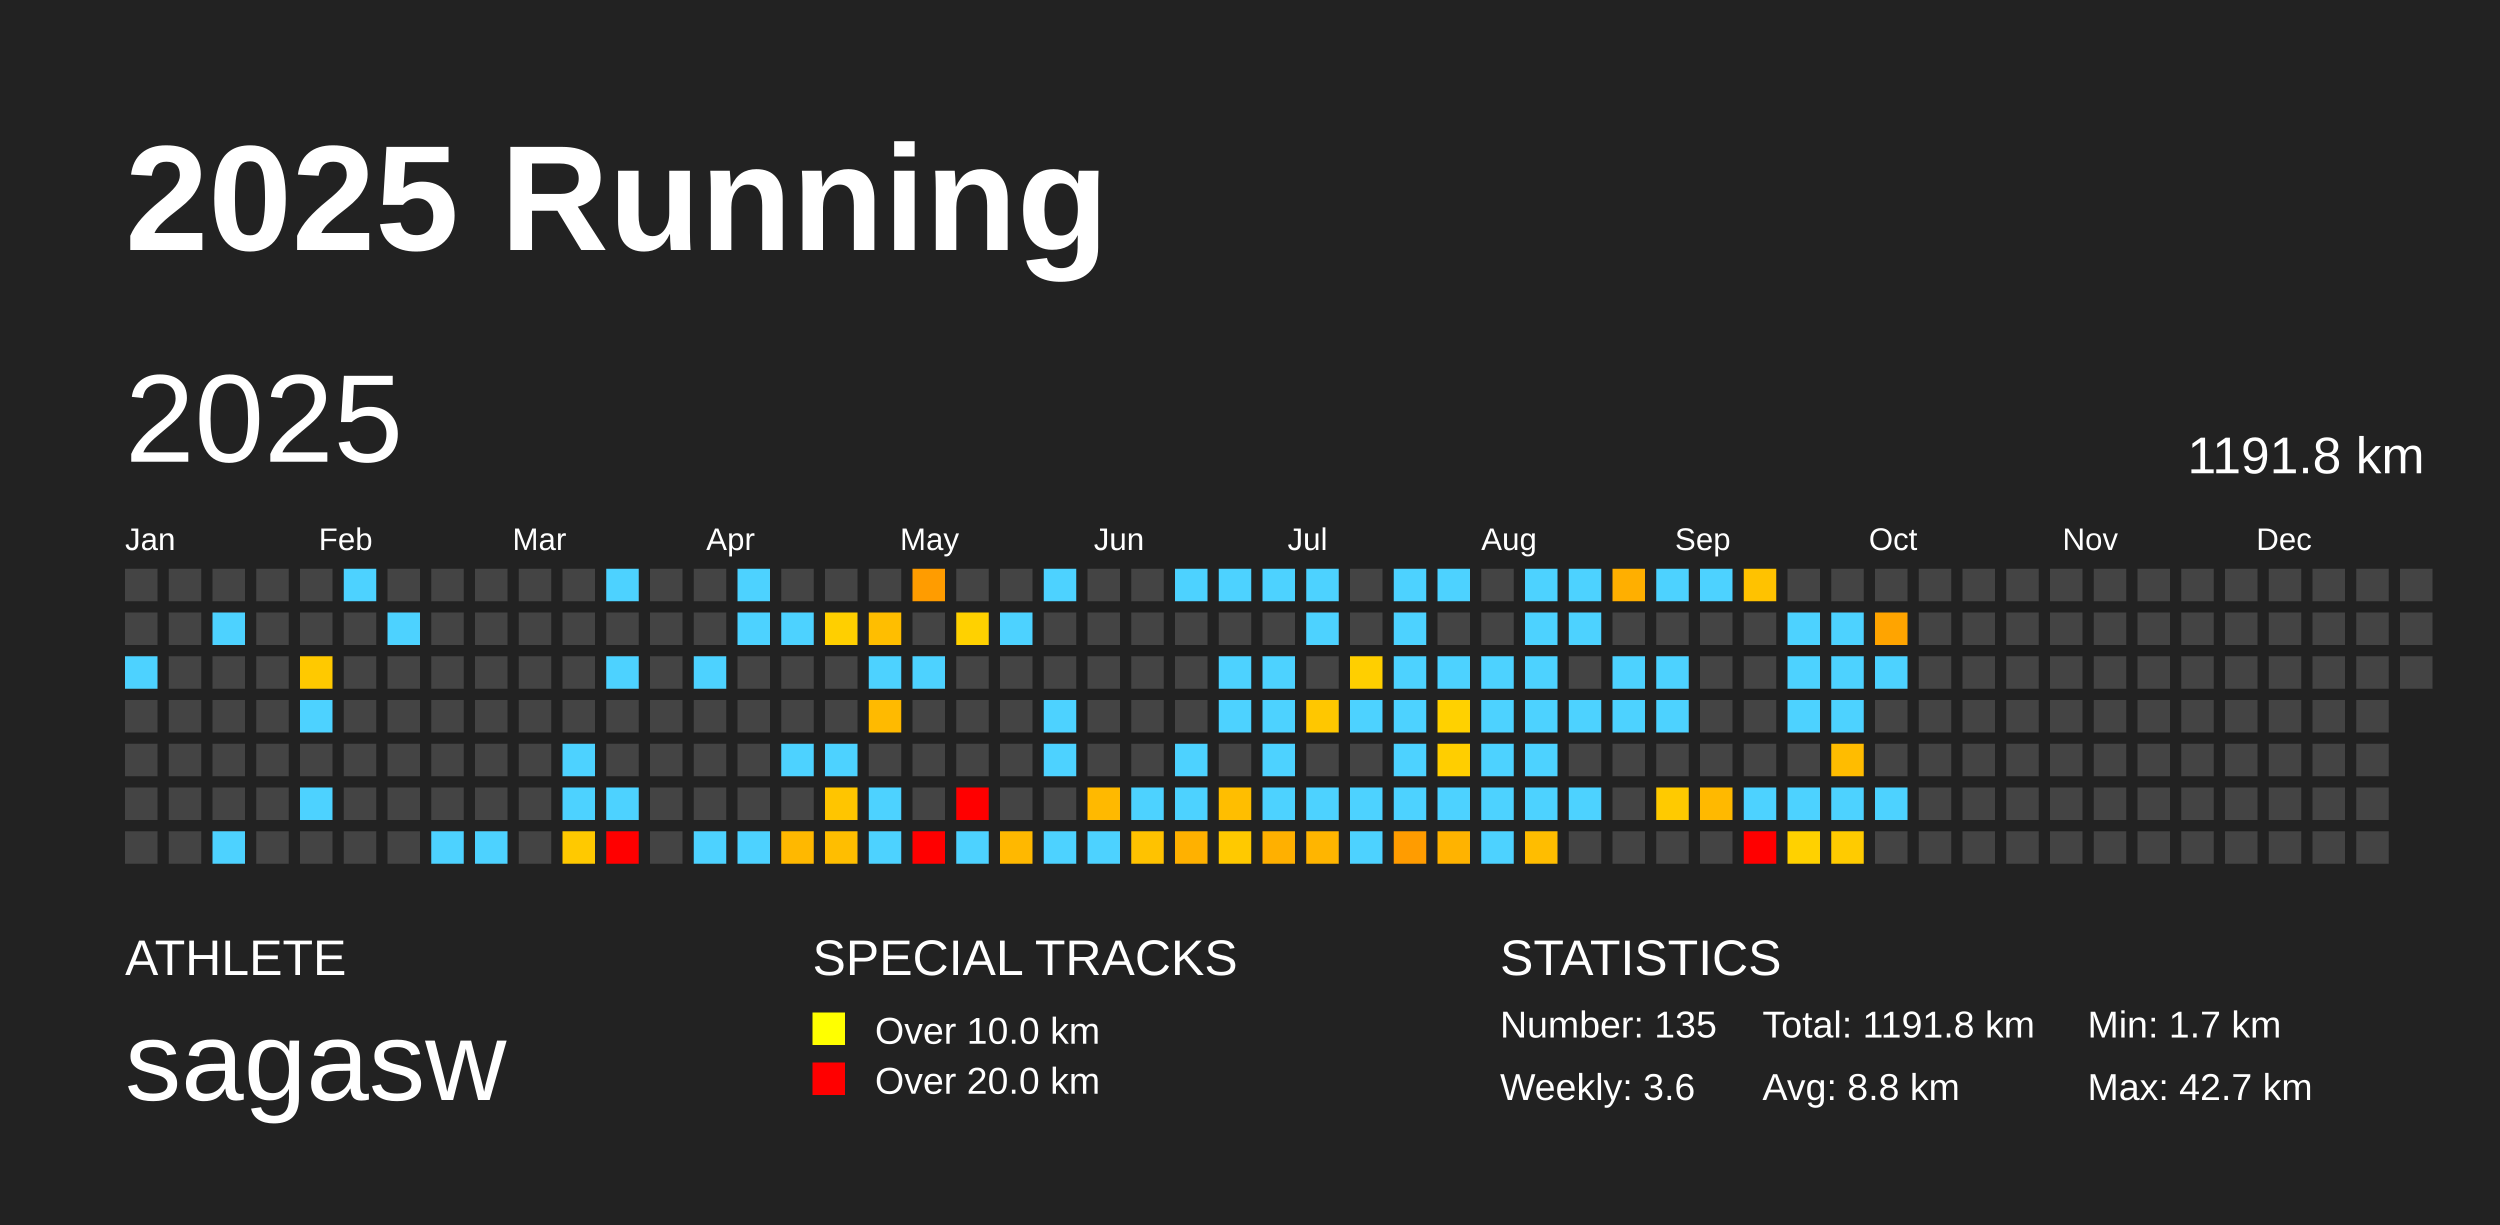
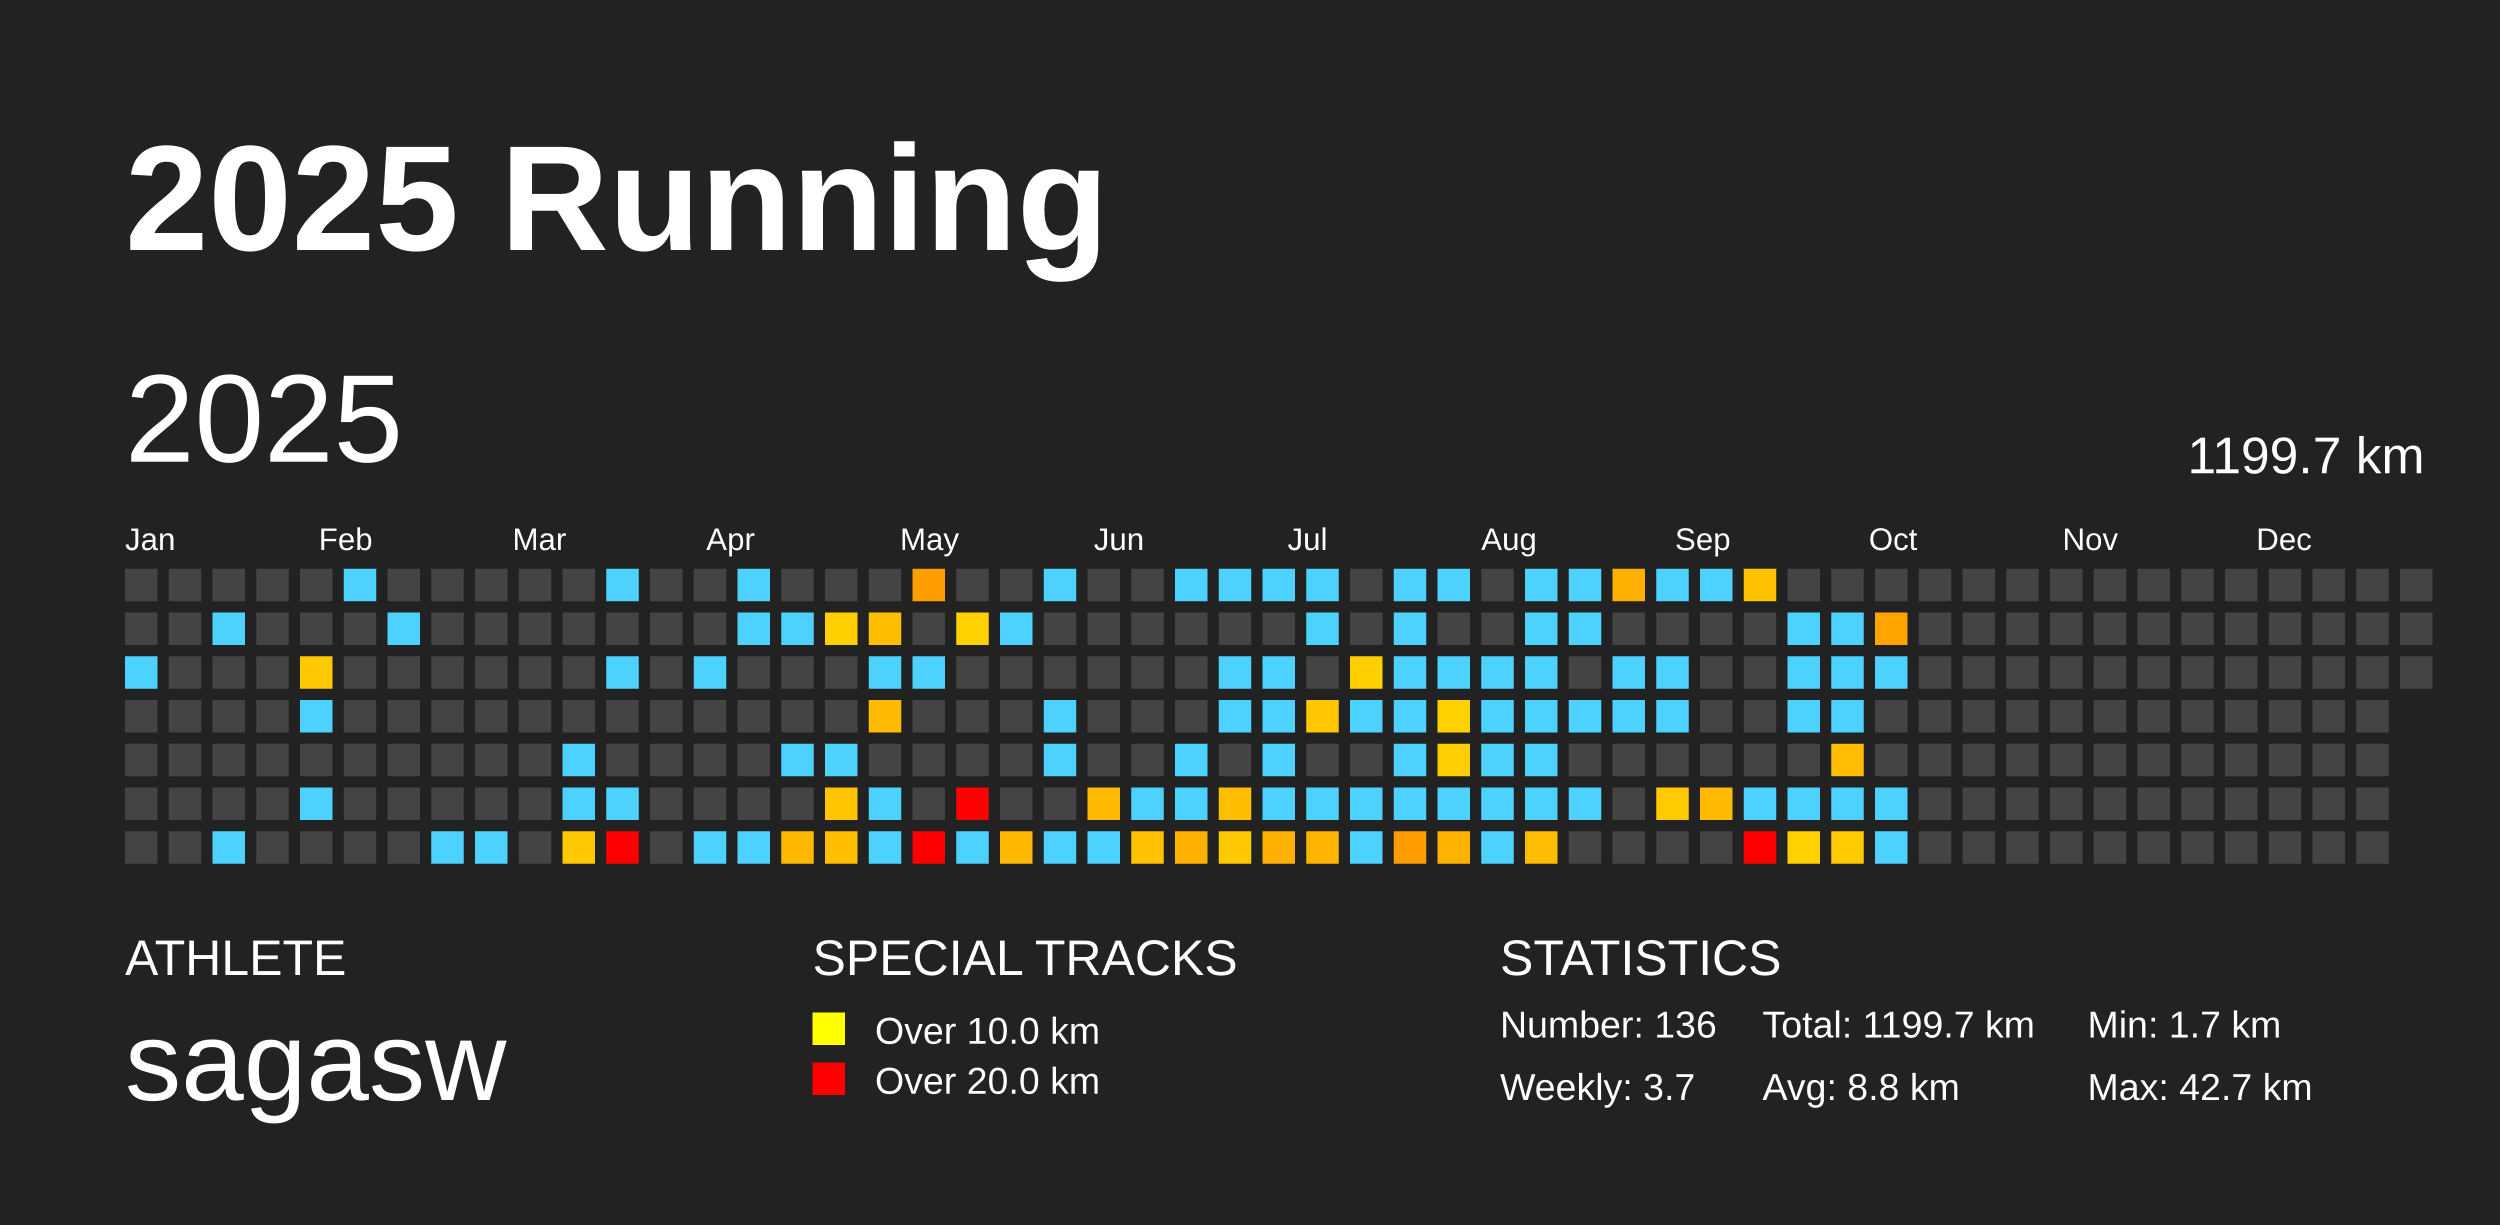
<svg xmlns="http://www.w3.org/2000/svg" baseProfile="full" height="98mm" version="1.1" viewBox="0,0,200,98" width="200mm">
  <defs />
  <rect fill="#222222" height="98" width="200" x="0" y="0" />
  <text fill="#FFFFFF" style="font-size:12px; font-family:Arial; font-weight:bold;" x="10" y="20">2025 Running</text>
  <text fill="#FFFFFF" style="font-size:4px; font-family:Arial" x="10" y="78">ATHLETE</text>
  <text fill="#FFFFFF" style="font-size:9px; font-family:Arial" x="10" y="88">sagasw</text>
  <text fill="#FFFFFF" style="font-size:4px; font-family:Arial" x="65" y="78">SPECIAL TRACKS</text>
  <rect fill="yellow" height="2.6" width="2.6" x="65" y="81" />
  <text fill="#FFFFFF" style="font-size:3px; font-family:Arial" x="70" y="83.5">Over 10.0 km</text>
  <rect fill="red" height="2.6" width="2.6" x="65" y="85" />
  <text fill="#FFFFFF" style="font-size:3px; font-family:Arial" x="70" y="87.5">Over 20.0 km</text>
  <text fill="#FFFFFF" style="font-size:4px; font-family:Arial" x="120" y="78">STATISTICS</text>
-   <text fill="#FFFFFF" style="font-size:3px; font-family:Arial" x="120" y="83">Number: 135</text>
-   <text fill="#FFFFFF" style="font-size:3px; font-family:Arial" x="120" y="88">Weekly: 3.6</text>
-   <text fill="#FFFFFF" style="font-size:3px; font-family:Arial" x="141" y="83">Total: 1191.8 km</text>
+   <text fill="#FFFFFF" style="font-size:3px; font-family:Arial" x="120" y="83">Number: 136</text>
+   <text fill="#FFFFFF" style="font-size:3px; font-family:Arial" x="120" y="88">Weekly: 3.7</text>
+   <text fill="#FFFFFF" style="font-size:3px; font-family:Arial" x="141" y="83">Total: 1199.7 km</text>
  <text fill="#FFFFFF" style="font-size:3px; font-family:Arial" x="141" y="88">Avg: 8.8 km</text>
  <text fill="#FFFFFF" style="font-size:3px; font-family:Arial" x="167" y="83">Min: 1.7 km</text>
  <text fill="#FFFFFF" style="font-size:3px; font-family:Arial" x="167" y="88">Max: 42.7 km</text>
  <text dominant-baseline="hanging" fill="#FFFFFF" style="font-size:10.0px; font-family:Arial;" x="10" y="30">2025</text>
-   <text dominant-baseline="hanging" fill="#FFFFFF" style="font-size:4.125px; font-family:Arial;" x="175" y="35">1191.8 km</text>
+   <text dominant-baseline="hanging" fill="#FFFFFF" style="font-size:4.125px; font-family:Arial;" x="175" y="35">1199.7 km</text>
  <text fill="#FFFFFF" style="font-size:2.5px; font-family:Arial" x="10.0" y="44">Jan</text>
  <text fill="#FFFFFF" style="font-size:2.5px; font-family:Arial" x="25.5" y="44">Feb</text>
  <text fill="#FFFFFF" style="font-size:2.5px; font-family:Arial" x="41.0" y="44">Mar</text>
  <text fill="#FFFFFF" style="font-size:2.5px; font-family:Arial" x="56.5" y="44">Apr</text>
  <text fill="#FFFFFF" style="font-size:2.5px; font-family:Arial" x="72.0" y="44">May</text>
  <text fill="#FFFFFF" style="font-size:2.5px; font-family:Arial" x="87.5" y="44">Jun</text>
  <text fill="#FFFFFF" style="font-size:2.5px; font-family:Arial" x="103.0" y="44">Jul</text>
  <text fill="#FFFFFF" style="font-size:2.5px; font-family:Arial" x="118.5" y="44">Aug</text>
  <text fill="#FFFFFF" style="font-size:2.5px; font-family:Arial" x="134.0" y="44">Sep</text>
  <text fill="#FFFFFF" style="font-size:2.5px; font-family:Arial" x="149.5" y="44">Oct</text>
  <text fill="#FFFFFF" style="font-size:2.5px; font-family:Arial" x="165.0" y="44">Nov</text>
  <text fill="#FFFFFF" style="font-size:2.5px; font-family:Arial" x="180.5" y="44">Dec</text>
  <rect fill="#444444" height="2.6" width="2.6" x="10.0" y="45.5" />
  <rect fill="#444444" height="2.6" width="2.6" x="10.0" y="49.0" />
  <rect fill="#4dd2ff" height="2.6" width="2.6" x="10.0" y="52.5" />
  <rect fill="#444444" height="2.6" width="2.6" x="10.0" y="56.0" />
  <rect fill="#444444" height="2.6" width="2.6" x="10.0" y="59.5" />
  <rect fill="#444444" height="2.6" width="2.6" x="10.0" y="63.0" />
  <rect fill="#444444" height="2.6" width="2.6" x="10.0" y="66.5" />
  <rect fill="#444444" height="2.6" width="2.6" x="13.5" y="45.5" />
  <rect fill="#444444" height="2.6" width="2.6" x="13.5" y="49.0" />
  <rect fill="#444444" height="2.6" width="2.6" x="13.5" y="52.5" />
  <rect fill="#444444" height="2.6" width="2.6" x="13.5" y="56.0" />
  <rect fill="#444444" height="2.6" width="2.6" x="13.5" y="59.5" />
  <rect fill="#444444" height="2.6" width="2.6" x="13.5" y="63.0" />
  <rect fill="#444444" height="2.6" width="2.6" x="13.5" y="66.5" />
  <rect fill="#444444" height="2.6" width="2.6" x="17.0" y="45.5" />
  <rect fill="#4dd2ff" height="2.6" width="2.6" x="17.0" y="49.0" />
  <rect fill="#444444" height="2.6" width="2.6" x="17.0" y="52.5" />
  <rect fill="#444444" height="2.6" width="2.6" x="17.0" y="56.0" />
  <rect fill="#444444" height="2.6" width="2.6" x="17.0" y="59.5" />
  <rect fill="#444444" height="2.6" width="2.6" x="17.0" y="63.0" />
  <rect fill="#4dd2ff" height="2.6" width="2.6" x="17.0" y="66.5" />
  <rect fill="#444444" height="2.6" width="2.6" x="20.5" y="45.5" />
  <rect fill="#444444" height="2.6" width="2.6" x="20.5" y="49.0" />
  <rect fill="#444444" height="2.6" width="2.6" x="20.5" y="52.5" />
  <rect fill="#444444" height="2.6" width="2.6" x="20.5" y="56.0" />
  <rect fill="#444444" height="2.6" width="2.6" x="20.5" y="59.5" />
  <rect fill="#444444" height="2.6" width="2.6" x="20.5" y="63.0" />
  <rect fill="#444444" height="2.6" width="2.6" x="20.5" y="66.5" />
  <rect fill="#444444" height="2.6" width="2.6" x="24.0" y="45.5" />
  <rect fill="#444444" height="2.6" width="2.6" x="24.0" y="49.0" />
  <rect fill="#ffc900" height="2.6" width="2.6" x="24.0" y="52.5" />
  <rect fill="#4dd2ff" height="2.6" width="2.6" x="24.0" y="56.0" />
  <rect fill="#444444" height="2.6" width="2.6" x="24.0" y="59.5" />
  <rect fill="#4dd2ff" height="2.6" width="2.6" x="24.0" y="63.0" />
  <rect fill="#444444" height="2.6" width="2.6" x="24.0" y="66.5" />
  <rect fill="#4dd2ff" height="2.6" width="2.6" x="27.5" y="45.5" />
  <rect fill="#444444" height="2.6" width="2.6" x="27.5" y="49.0" />
  <rect fill="#444444" height="2.6" width="2.6" x="27.5" y="52.5" />
  <rect fill="#444444" height="2.6" width="2.6" x="27.5" y="56.0" />
  <rect fill="#444444" height="2.6" width="2.6" x="27.5" y="59.5" />
  <rect fill="#444444" height="2.6" width="2.6" x="27.5" y="63.0" />
  <rect fill="#444444" height="2.6" width="2.6" x="27.5" y="66.5" />
  <rect fill="#444444" height="2.6" width="2.6" x="31.0" y="45.5" />
  <rect fill="#4dd2ff" height="2.6" width="2.6" x="31.0" y="49.0" />
  <rect fill="#444444" height="2.6" width="2.6" x="31.0" y="52.5" />
  <rect fill="#444444" height="2.6" width="2.6" x="31.0" y="56.0" />
  <rect fill="#444444" height="2.6" width="2.6" x="31.0" y="59.5" />
  <rect fill="#444444" height="2.6" width="2.6" x="31.0" y="63.0" />
  <rect fill="#444444" height="2.6" width="2.6" x="31.0" y="66.5" />
  <rect fill="#444444" height="2.6" width="2.6" x="34.5" y="45.5" />
  <rect fill="#444444" height="2.6" width="2.6" x="34.5" y="49.0" />
  <rect fill="#444444" height="2.6" width="2.6" x="34.5" y="52.5" />
  <rect fill="#444444" height="2.6" width="2.6" x="34.5" y="56.0" />
  <rect fill="#444444" height="2.6" width="2.6" x="34.5" y="59.5" />
  <rect fill="#444444" height="2.6" width="2.6" x="34.5" y="63.0" />
  <rect fill="#4dd2ff" height="2.6" width="2.6" x="34.5" y="66.5" />
  <rect fill="#444444" height="2.6" width="2.6" x="38.0" y="45.5" />
  <rect fill="#444444" height="2.6" width="2.6" x="38.0" y="49.0" />
  <rect fill="#444444" height="2.6" width="2.6" x="38.0" y="52.5" />
  <rect fill="#444444" height="2.6" width="2.6" x="38.0" y="56.0" />
  <rect fill="#444444" height="2.6" width="2.6" x="38.0" y="59.5" />
  <rect fill="#444444" height="2.6" width="2.6" x="38.0" y="63.0" />
  <rect fill="#4dd2ff" height="2.6" width="2.6" x="38.0" y="66.5" />
  <rect fill="#444444" height="2.6" width="2.6" x="41.5" y="45.5" />
  <rect fill="#444444" height="2.6" width="2.6" x="41.5" y="49.0" />
  <rect fill="#444444" height="2.6" width="2.6" x="41.5" y="52.5" />
  <rect fill="#444444" height="2.6" width="2.6" x="41.5" y="56.0" />
  <rect fill="#444444" height="2.6" width="2.6" x="41.5" y="59.5" />
  <rect fill="#444444" height="2.6" width="2.6" x="41.5" y="63.0" />
  <rect fill="#444444" height="2.6" width="2.6" x="41.5" y="66.5" />
  <rect fill="#444444" height="2.6" width="2.6" x="45.0" y="45.5" />
  <rect fill="#444444" height="2.6" width="2.6" x="45.0" y="49.0" />
  <rect fill="#444444" height="2.6" width="2.6" x="45.0" y="52.5" />
  <rect fill="#444444" height="2.6" width="2.6" x="45.0" y="56.0" />
  <rect fill="#4dd2ff" height="2.6" width="2.6" x="45.0" y="59.5" />
  <rect fill="#4dd2ff" height="2.6" width="2.6" x="45.0" y="63.0" />
  <rect fill="#ffc900" height="2.6" width="2.6" x="45.0" y="66.5" />
  <rect fill="#4dd2ff" height="2.6" width="2.6" x="48.5" y="45.5" />
  <rect fill="#444444" height="2.6" width="2.6" x="48.5" y="49.0" />
  <rect fill="#4dd2ff" height="2.6" width="2.6" x="48.5" y="52.5" />
  <rect fill="#444444" height="2.6" width="2.6" x="48.5" y="56.0" />
  <rect fill="#444444" height="2.6" width="2.6" x="48.5" y="59.5" />
  <rect fill="#4dd2ff" height="2.6" width="2.6" x="48.5" y="63.0" />
  <rect fill="red" height="2.6" width="2.6" x="48.5" y="66.5" />
  <rect fill="#444444" height="2.6" width="2.6" x="52.0" y="45.5" />
  <rect fill="#444444" height="2.6" width="2.6" x="52.0" y="49.0" />
  <rect fill="#444444" height="2.6" width="2.6" x="52.0" y="52.5" />
  <rect fill="#444444" height="2.6" width="2.6" x="52.0" y="56.0" />
  <rect fill="#444444" height="2.6" width="2.6" x="52.0" y="59.5" />
  <rect fill="#444444" height="2.6" width="2.6" x="52.0" y="63.0" />
  <rect fill="#444444" height="2.6" width="2.6" x="52.0" y="66.5" />
  <rect fill="#444444" height="2.6" width="2.6" x="55.5" y="45.5" />
  <rect fill="#444444" height="2.6" width="2.6" x="55.5" y="49.0" />
  <rect fill="#4dd2ff" height="2.6" width="2.6" x="55.5" y="52.5" />
  <rect fill="#444444" height="2.6" width="2.6" x="55.5" y="56.0" />
  <rect fill="#444444" height="2.6" width="2.6" x="55.5" y="59.5" />
  <rect fill="#444444" height="2.6" width="2.6" x="55.5" y="63.0" />
  <rect fill="#4dd2ff" height="2.6" width="2.6" x="55.5" y="66.5" />
  <rect fill="#4dd2ff" height="2.6" width="2.6" x="59.0" y="45.5" />
  <rect fill="#4dd2ff" height="2.6" width="2.6" x="59.0" y="49.0" />
  <rect fill="#444444" height="2.6" width="2.6" x="59.0" y="52.5" />
  <rect fill="#444444" height="2.6" width="2.6" x="59.0" y="56.0" />
  <rect fill="#444444" height="2.6" width="2.6" x="59.0" y="59.5" />
  <rect fill="#444444" height="2.6" width="2.6" x="59.0" y="63.0" />
  <rect fill="#4dd2ff" height="2.6" width="2.6" x="59.0" y="66.5" />
  <rect fill="#444444" height="2.6" width="2.6" x="62.5" y="45.5" />
  <rect fill="#4dd2ff" height="2.6" width="2.6" x="62.5" y="49.0" />
  <rect fill="#444444" height="2.6" width="2.6" x="62.5" y="52.5" />
  <rect fill="#444444" height="2.6" width="2.6" x="62.5" y="56.0" />
  <rect fill="#4dd2ff" height="2.6" width="2.6" x="62.5" y="59.5" />
  <rect fill="#444444" height="2.6" width="2.6" x="62.5" y="63.0" />
  <rect fill="#ffb800" height="2.6" width="2.6" x="62.5" y="66.5" />
  <rect fill="#444444" height="2.6" width="2.6" x="66.0" y="45.5" />
  <rect fill="#ffcf00" height="2.6" width="2.6" x="66.0" y="49.0" />
  <rect fill="#444444" height="2.6" width="2.6" x="66.0" y="52.5" />
  <rect fill="#444444" height="2.6" width="2.6" x="66.0" y="56.0" />
  <rect fill="#4dd2ff" height="2.6" width="2.6" x="66.0" y="59.5" />
  <rect fill="#ffc500" height="2.6" width="2.6" x="66.0" y="63.0" />
  <rect fill="#ffbe00" height="2.6" width="2.6" x="66.0" y="66.5" />
  <rect fill="#444444" height="2.6" width="2.6" x="69.5" y="45.5" />
  <rect fill="#ffbe00" height="2.6" width="2.6" x="69.5" y="49.0" />
  <rect fill="#4dd2ff" height="2.6" width="2.6" x="69.5" y="52.5" />
  <rect fill="#ffba00" height="2.6" width="2.6" x="69.5" y="56.0" />
  <rect fill="#444444" height="2.6" width="2.6" x="69.5" y="59.5" />
  <rect fill="#4dd2ff" height="2.6" width="2.6" x="69.5" y="63.0" />
  <rect fill="#4dd2ff" height="2.6" width="2.6" x="69.5" y="66.5" />
  <rect fill="#ff9c00" height="2.6" width="2.6" x="73.0" y="45.5" />
  <rect fill="#444444" height="2.6" width="2.6" x="73.0" y="49.0" />
  <rect fill="#4dd2ff" height="2.6" width="2.6" x="73.0" y="52.5" />
  <rect fill="#444444" height="2.6" width="2.6" x="73.0" y="56.0" />
  <rect fill="#444444" height="2.6" width="2.6" x="73.0" y="59.5" />
  <rect fill="#444444" height="2.6" width="2.6" x="73.0" y="63.0" />
  <rect fill="red" height="2.6" width="2.6" x="73.0" y="66.5" />
  <rect fill="#444444" height="2.6" width="2.6" x="76.5" y="45.5" />
  <rect fill="#ffd100" height="2.6" width="2.6" x="76.5" y="49.0" />
  <rect fill="#444444" height="2.6" width="2.6" x="76.5" y="52.5" />
  <rect fill="#444444" height="2.6" width="2.6" x="76.5" y="56.0" />
  <rect fill="#444444" height="2.6" width="2.6" x="76.5" y="59.5" />
  <rect fill="red" height="2.6" width="2.6" x="76.5" y="63.0" />
  <rect fill="#4dd2ff" height="2.6" width="2.6" x="76.5" y="66.5" />
  <rect fill="#444444" height="2.6" width="2.6" x="80.0" y="45.5" />
  <rect fill="#4dd2ff" height="2.6" width="2.6" x="80.0" y="49.0" />
  <rect fill="#444444" height="2.6" width="2.6" x="80.0" y="52.5" />
  <rect fill="#444444" height="2.6" width="2.6" x="80.0" y="56.0" />
  <rect fill="#444444" height="2.6" width="2.6" x="80.0" y="59.5" />
  <rect fill="#444444" height="2.6" width="2.6" x="80.0" y="63.0" />
  <rect fill="#ffb800" height="2.6" width="2.6" x="80.0" y="66.5" />
  <rect fill="#4dd2ff" height="2.6" width="2.6" x="83.5" y="45.5" />
  <rect fill="#444444" height="2.6" width="2.6" x="83.5" y="49.0" />
  <rect fill="#444444" height="2.6" width="2.6" x="83.5" y="52.5" />
  <rect fill="#4dd2ff" height="2.6" width="2.6" x="83.5" y="56.0" />
  <rect fill="#4dd2ff" height="2.6" width="2.6" x="83.5" y="59.5" />
  <rect fill="#444444" height="2.6" width="2.6" x="83.5" y="63.0" />
  <rect fill="#4dd2ff" height="2.6" width="2.6" x="83.5" y="66.5" />
  <rect fill="#444444" height="2.6" width="2.6" x="87.0" y="45.5" />
  <rect fill="#444444" height="2.6" width="2.6" x="87.0" y="49.0" />
  <rect fill="#444444" height="2.6" width="2.6" x="87.0" y="52.5" />
  <rect fill="#444444" height="2.6" width="2.6" x="87.0" y="56.0" />
  <rect fill="#444444" height="2.6" width="2.6" x="87.0" y="59.5" />
  <rect fill="#ffb900" height="2.6" width="2.6" x="87.0" y="63.0" />
  <rect fill="#4dd2ff" height="2.6" width="2.6" x="87.0" y="66.5" />
  <rect fill="#444444" height="2.6" width="2.6" x="90.5" y="45.5" />
  <rect fill="#444444" height="2.6" width="2.6" x="90.5" y="49.0" />
  <rect fill="#444444" height="2.6" width="2.6" x="90.5" y="52.5" />
  <rect fill="#444444" height="2.6" width="2.6" x="90.5" y="56.0" />
  <rect fill="#444444" height="2.6" width="2.6" x="90.5" y="59.5" />
  <rect fill="#4dd2ff" height="2.6" width="2.6" x="90.5" y="63.0" />
  <rect fill="#ffc200" height="2.6" width="2.6" x="90.5" y="66.5" />
  <rect fill="#4dd2ff" height="2.6" width="2.6" x="94.0" y="45.5" />
  <rect fill="#444444" height="2.6" width="2.6" x="94.0" y="49.0" />
  <rect fill="#444444" height="2.6" width="2.6" x="94.0" y="52.5" />
  <rect fill="#444444" height="2.6" width="2.6" x="94.0" y="56.0" />
  <rect fill="#4dd2ff" height="2.6" width="2.6" x="94.0" y="59.5" />
  <rect fill="#4dd2ff" height="2.6" width="2.6" x="94.0" y="63.0" />
  <rect fill="#ffb100" height="2.6" width="2.6" x="94.0" y="66.5" />
  <rect fill="#4dd2ff" height="2.6" width="2.6" x="97.5" y="45.5" />
  <rect fill="#444444" height="2.6" width="2.6" x="97.5" y="49.0" />
  <rect fill="#4dd2ff" height="2.6" width="2.6" x="97.5" y="52.5" />
  <rect fill="#4dd2ff" height="2.6" width="2.6" x="97.5" y="56.0" />
  <rect fill="#444444" height="2.6" width="2.6" x="97.5" y="59.5" />
  <rect fill="#ffbe00" height="2.6" width="2.6" x="97.5" y="63.0" />
  <rect fill="#ffc900" height="2.6" width="2.6" x="97.5" y="66.5" />
  <rect fill="#4dd2ff" height="2.6" width="2.6" x="101.0" y="45.5" />
  <rect fill="#444444" height="2.6" width="2.6" x="101.0" y="49.0" />
  <rect fill="#4dd2ff" height="2.6" width="2.6" x="101.0" y="52.5" />
  <rect fill="#4dd2ff" height="2.6" width="2.6" x="101.0" y="56.0" />
  <rect fill="#4dd2ff" height="2.6" width="2.6" x="101.0" y="59.5" />
  <rect fill="#4dd2ff" height="2.6" width="2.6" x="101.0" y="63.0" />
  <rect fill="#ffb000" height="2.6" width="2.6" x="101.0" y="66.5" />
  <rect fill="#4dd2ff" height="2.6" width="2.6" x="104.5" y="45.5" />
  <rect fill="#4dd2ff" height="2.6" width="2.6" x="104.5" y="49.0" />
  <rect fill="#444444" height="2.6" width="2.6" x="104.5" y="52.5" />
  <rect fill="#ffc700" height="2.6" width="2.6" x="104.5" y="56.0" />
  <rect fill="#444444" height="2.6" width="2.6" x="104.5" y="59.5" />
  <rect fill="#4dd2ff" height="2.6" width="2.6" x="104.5" y="63.0" />
  <rect fill="#ffb500" height="2.6" width="2.6" x="104.5" y="66.5" />
  <rect fill="#444444" height="2.6" width="2.6" x="108.0" y="45.5" />
  <rect fill="#444444" height="2.6" width="2.6" x="108.0" y="49.0" />
  <rect fill="#ffcf00" height="2.6" width="2.6" x="108.0" y="52.5" />
  <rect fill="#4dd2ff" height="2.6" width="2.6" x="108.0" y="56.0" />
  <rect fill="#444444" height="2.6" width="2.6" x="108.0" y="59.5" />
  <rect fill="#4dd2ff" height="2.6" width="2.6" x="108.0" y="63.0" />
  <rect fill="#4dd2ff" height="2.6" width="2.6" x="108.0" y="66.5" />
  <rect fill="#4dd2ff" height="2.6" width="2.6" x="111.5" y="45.5" />
  <rect fill="#4dd2ff" height="2.6" width="2.6" x="111.5" y="49.0" />
  <rect fill="#4dd2ff" height="2.6" width="2.6" x="111.5" y="52.5" />
  <rect fill="#4dd2ff" height="2.6" width="2.6" x="111.5" y="56.0" />
  <rect fill="#4dd2ff" height="2.6" width="2.6" x="111.5" y="59.5" />
  <rect fill="#4dd2ff" height="2.6" width="2.6" x="111.5" y="63.0" />
  <rect fill="#ff9c00" height="2.6" width="2.6" x="111.5" y="66.5" />
  <rect fill="#4dd2ff" height="2.6" width="2.6" x="115.0" y="45.5" />
  <rect fill="#444444" height="2.6" width="2.6" x="115.0" y="49.0" />
  <rect fill="#4dd2ff" height="2.6" width="2.6" x="115.0" y="52.5" />
  <rect fill="#ffd100" height="2.6" width="2.6" x="115.0" y="56.0" />
  <rect fill="#ffce00" height="2.6" width="2.6" x="115.0" y="59.5" />
  <rect fill="#4dd2ff" height="2.6" width="2.6" x="115.0" y="63.0" />
  <rect fill="#ffb300" height="2.6" width="2.6" x="115.0" y="66.5" />
  <rect fill="#444444" height="2.6" width="2.6" x="118.5" y="45.5" />
  <rect fill="#444444" height="2.6" width="2.6" x="118.5" y="49.0" />
  <rect fill="#4dd2ff" height="2.6" width="2.6" x="118.5" y="52.5" />
  <rect fill="#4dd2ff" height="2.6" width="2.6" x="118.5" y="56.0" />
  <rect fill="#4dd2ff" height="2.6" width="2.6" x="118.5" y="59.5" />
  <rect fill="#4dd2ff" height="2.6" width="2.6" x="118.5" y="63.0" />
  <rect fill="#4dd2ff" height="2.6" width="2.6" x="118.5" y="66.5" />
  <rect fill="#4dd2ff" height="2.6" width="2.6" x="122.0" y="45.5" />
  <rect fill="#4dd2ff" height="2.6" width="2.6" x="122.0" y="49.0" />
  <rect fill="#4dd2ff" height="2.6" width="2.6" x="122.0" y="52.5" />
  <rect fill="#4dd2ff" height="2.6" width="2.6" x="122.0" y="56.0" />
  <rect fill="#4dd2ff" height="2.6" width="2.6" x="122.0" y="59.5" />
  <rect fill="#4dd2ff" height="2.6" width="2.6" x="122.0" y="63.0" />
  <rect fill="#ffbd00" height="2.6" width="2.6" x="122.0" y="66.5" />
  <rect fill="#4dd2ff" height="2.6" width="2.6" x="125.5" y="45.5" />
  <rect fill="#4dd2ff" height="2.6" width="2.6" x="125.5" y="49.0" />
  <rect fill="#444444" height="2.6" width="2.6" x="125.5" y="52.5" />
  <rect fill="#4dd2ff" height="2.6" width="2.6" x="125.5" y="56.0" />
  <rect fill="#444444" height="2.6" width="2.6" x="125.5" y="59.5" />
  <rect fill="#4dd2ff" height="2.6" width="2.6" x="125.5" y="63.0" />
  <rect fill="#444444" height="2.6" width="2.6" x="125.5" y="66.5" />
  <rect fill="#ffaf00" height="2.6" width="2.6" x="129.0" y="45.5" />
  <rect fill="#444444" height="2.6" width="2.6" x="129.0" y="49.0" />
  <rect fill="#4dd2ff" height="2.6" width="2.6" x="129.0" y="52.5" />
  <rect fill="#4dd2ff" height="2.6" width="2.6" x="129.0" y="56.0" />
  <rect fill="#444444" height="2.6" width="2.6" x="129.0" y="59.5" />
  <rect fill="#444444" height="2.6" width="2.6" x="129.0" y="63.0" />
  <rect fill="#444444" height="2.6" width="2.6" x="129.0" y="66.5" />
  <rect fill="#4dd2ff" height="2.6" width="2.6" x="132.5" y="45.5" />
  <rect fill="#444444" height="2.6" width="2.6" x="132.5" y="49.0" />
  <rect fill="#4dd2ff" height="2.6" width="2.6" x="132.5" y="52.5" />
  <rect fill="#4dd2ff" height="2.6" width="2.6" x="132.5" y="56.0" />
  <rect fill="#444444" height="2.6" width="2.6" x="132.5" y="59.5" />
  <rect fill="#ffca00" height="2.6" width="2.6" x="132.5" y="63.0" />
  <rect fill="#444444" height="2.6" width="2.6" x="132.5" y="66.5" />
  <rect fill="#4dd2ff" height="2.6" width="2.6" x="136.0" y="45.5" />
  <rect fill="#444444" height="2.6" width="2.6" x="136.0" y="49.0" />
  <rect fill="#444444" height="2.6" width="2.6" x="136.0" y="52.5" />
  <rect fill="#444444" height="2.6" width="2.6" x="136.0" y="56.0" />
  <rect fill="#444444" height="2.6" width="2.6" x="136.0" y="59.5" />
  <rect fill="#ffb900" height="2.6" width="2.6" x="136.0" y="63.0" />
  <rect fill="#444444" height="2.6" width="2.6" x="136.0" y="66.5" />
  <rect fill="#ffc200" height="2.6" width="2.6" x="139.5" y="45.5" />
  <rect fill="#444444" height="2.6" width="2.6" x="139.5" y="49.0" />
  <rect fill="#444444" height="2.6" width="2.6" x="139.5" y="52.5" />
  <rect fill="#444444" height="2.6" width="2.6" x="139.5" y="56.0" />
  <rect fill="#444444" height="2.6" width="2.6" x="139.5" y="59.5" />
  <rect fill="#4dd2ff" height="2.6" width="2.6" x="139.5" y="63.0" />
  <rect fill="red" height="2.6" width="2.6" x="139.5" y="66.5" />
  <rect fill="#444444" height="2.6" width="2.6" x="143.0" y="45.5" />
  <rect fill="#4dd2ff" height="2.6" width="2.6" x="143.0" y="49.0" />
  <rect fill="#4dd2ff" height="2.6" width="2.6" x="143.0" y="52.5" />
  <rect fill="#4dd2ff" height="2.6" width="2.6" x="143.0" y="56.0" />
  <rect fill="#444444" height="2.6" width="2.6" x="143.0" y="59.5" />
  <rect fill="#4dd2ff" height="2.6" width="2.6" x="143.0" y="63.0" />
  <rect fill="#ffd100" height="2.6" width="2.6" x="143.0" y="66.5" />
  <rect fill="#444444" height="2.6" width="2.6" x="146.5" y="45.5" />
  <rect fill="#4dd2ff" height="2.6" width="2.6" x="146.5" y="49.0" />
  <rect fill="#4dd2ff" height="2.6" width="2.6" x="146.5" y="52.5" />
  <rect fill="#4dd2ff" height="2.6" width="2.6" x="146.5" y="56.0" />
  <rect fill="#ffbc00" height="2.6" width="2.6" x="146.5" y="59.5" />
  <rect fill="#4dd2ff" height="2.6" width="2.6" x="146.5" y="63.0" />
  <rect fill="#ffcb00" height="2.6" width="2.6" x="146.5" y="66.5" />
  <rect fill="#444444" height="2.6" width="2.6" x="150.0" y="45.5" />
  <rect fill="#ffa400" height="2.6" width="2.6" x="150.0" y="49.0" />
  <rect fill="#4dd2ff" height="2.6" width="2.6" x="150.0" y="52.5" />
  <rect fill="#444444" height="2.6" width="2.6" x="150.0" y="56.0" />
  <rect fill="#444444" height="2.6" width="2.6" x="150.0" y="59.5" />
  <rect fill="#4dd2ff" height="2.6" width="2.6" x="150.0" y="63.0" />
-   <rect fill="#444444" height="2.6" width="2.6" x="150.0" y="66.5" />
+   <rect fill="#4dd2ff" height="2.6" width="2.6" x="150.0" y="66.5" />
  <rect fill="#444444" height="2.6" width="2.6" x="153.5" y="45.5" />
  <rect fill="#444444" height="2.6" width="2.6" x="153.5" y="49.0" />
  <rect fill="#444444" height="2.6" width="2.6" x="153.5" y="52.5" />
  <rect fill="#444444" height="2.6" width="2.6" x="153.5" y="56.0" />
  <rect fill="#444444" height="2.6" width="2.6" x="153.5" y="59.5" />
  <rect fill="#444444" height="2.6" width="2.6" x="153.5" y="63.0" />
  <rect fill="#444444" height="2.6" width="2.6" x="153.5" y="66.5" />
  <rect fill="#444444" height="2.6" width="2.6" x="157.0" y="45.5" />
  <rect fill="#444444" height="2.6" width="2.6" x="157.0" y="49.0" />
  <rect fill="#444444" height="2.6" width="2.6" x="157.0" y="52.5" />
  <rect fill="#444444" height="2.6" width="2.6" x="157.0" y="56.0" />
  <rect fill="#444444" height="2.6" width="2.6" x="157.0" y="59.5" />
  <rect fill="#444444" height="2.6" width="2.6" x="157.0" y="63.0" />
  <rect fill="#444444" height="2.6" width="2.6" x="157.0" y="66.5" />
  <rect fill="#444444" height="2.6" width="2.6" x="160.5" y="45.5" />
  <rect fill="#444444" height="2.6" width="2.6" x="160.5" y="49.0" />
  <rect fill="#444444" height="2.6" width="2.6" x="160.5" y="52.5" />
  <rect fill="#444444" height="2.6" width="2.6" x="160.5" y="56.0" />
  <rect fill="#444444" height="2.6" width="2.6" x="160.5" y="59.5" />
  <rect fill="#444444" height="2.6" width="2.6" x="160.5" y="63.0" />
  <rect fill="#444444" height="2.6" width="2.6" x="160.5" y="66.5" />
  <rect fill="#444444" height="2.6" width="2.6" x="164.0" y="45.5" />
  <rect fill="#444444" height="2.6" width="2.6" x="164.0" y="49.0" />
  <rect fill="#444444" height="2.6" width="2.6" x="164.0" y="52.5" />
  <rect fill="#444444" height="2.6" width="2.6" x="164.0" y="56.0" />
  <rect fill="#444444" height="2.6" width="2.6" x="164.0" y="59.5" />
  <rect fill="#444444" height="2.6" width="2.6" x="164.0" y="63.0" />
  <rect fill="#444444" height="2.6" width="2.6" x="164.0" y="66.5" />
  <rect fill="#444444" height="2.6" width="2.6" x="167.5" y="45.5" />
  <rect fill="#444444" height="2.6" width="2.6" x="167.5" y="49.0" />
  <rect fill="#444444" height="2.6" width="2.6" x="167.5" y="52.5" />
  <rect fill="#444444" height="2.6" width="2.6" x="167.5" y="56.0" />
  <rect fill="#444444" height="2.6" width="2.6" x="167.5" y="59.5" />
  <rect fill="#444444" height="2.6" width="2.6" x="167.5" y="63.0" />
  <rect fill="#444444" height="2.6" width="2.6" x="167.5" y="66.5" />
  <rect fill="#444444" height="2.6" width="2.6" x="171.0" y="45.5" />
  <rect fill="#444444" height="2.6" width="2.6" x="171.0" y="49.0" />
  <rect fill="#444444" height="2.6" width="2.6" x="171.0" y="52.5" />
  <rect fill="#444444" height="2.6" width="2.6" x="171.0" y="56.0" />
  <rect fill="#444444" height="2.6" width="2.6" x="171.0" y="59.5" />
  <rect fill="#444444" height="2.6" width="2.6" x="171.0" y="63.0" />
  <rect fill="#444444" height="2.6" width="2.6" x="171.0" y="66.5" />
  <rect fill="#444444" height="2.6" width="2.6" x="174.5" y="45.5" />
  <rect fill="#444444" height="2.6" width="2.6" x="174.5" y="49.0" />
  <rect fill="#444444" height="2.6" width="2.6" x="174.5" y="52.5" />
  <rect fill="#444444" height="2.6" width="2.6" x="174.5" y="56.0" />
  <rect fill="#444444" height="2.6" width="2.6" x="174.5" y="59.5" />
  <rect fill="#444444" height="2.6" width="2.6" x="174.5" y="63.0" />
  <rect fill="#444444" height="2.6" width="2.6" x="174.5" y="66.5" />
  <rect fill="#444444" height="2.6" width="2.6" x="178.0" y="45.5" />
  <rect fill="#444444" height="2.6" width="2.6" x="178.0" y="49.0" />
  <rect fill="#444444" height="2.6" width="2.6" x="178.0" y="52.5" />
  <rect fill="#444444" height="2.6" width="2.6" x="178.0" y="56.0" />
  <rect fill="#444444" height="2.6" width="2.6" x="178.0" y="59.5" />
  <rect fill="#444444" height="2.6" width="2.6" x="178.0" y="63.0" />
  <rect fill="#444444" height="2.6" width="2.6" x="178.0" y="66.5" />
  <rect fill="#444444" height="2.6" width="2.6" x="181.5" y="45.5" />
  <rect fill="#444444" height="2.6" width="2.6" x="181.5" y="49.0" />
  <rect fill="#444444" height="2.6" width="2.6" x="181.5" y="52.5" />
  <rect fill="#444444" height="2.6" width="2.6" x="181.5" y="56.0" />
  <rect fill="#444444" height="2.6" width="2.6" x="181.5" y="59.5" />
  <rect fill="#444444" height="2.6" width="2.6" x="181.5" y="63.0" />
  <rect fill="#444444" height="2.6" width="2.6" x="181.5" y="66.5" />
  <rect fill="#444444" height="2.6" width="2.6" x="185.0" y="45.5" />
  <rect fill="#444444" height="2.6" width="2.6" x="185.0" y="49.0" />
  <rect fill="#444444" height="2.6" width="2.6" x="185.0" y="52.5" />
  <rect fill="#444444" height="2.6" width="2.6" x="185.0" y="56.0" />
  <rect fill="#444444" height="2.6" width="2.6" x="185.0" y="59.5" />
  <rect fill="#444444" height="2.6" width="2.6" x="185.0" y="63.0" />
  <rect fill="#444444" height="2.6" width="2.6" x="185.0" y="66.5" />
  <rect fill="#444444" height="2.6" width="2.6" x="188.5" y="45.5" />
  <rect fill="#444444" height="2.6" width="2.6" x="188.5" y="49.0" />
  <rect fill="#444444" height="2.6" width="2.6" x="188.5" y="52.5" />
  <rect fill="#444444" height="2.6" width="2.6" x="188.5" y="56.0" />
  <rect fill="#444444" height="2.6" width="2.6" x="188.5" y="59.5" />
  <rect fill="#444444" height="2.6" width="2.6" x="188.5" y="63.0" />
  <rect fill="#444444" height="2.6" width="2.6" x="188.5" y="66.5" />
  <rect fill="#444444" height="2.6" width="2.6" x="192.0" y="45.5" />
  <rect fill="#444444" height="2.6" width="2.6" x="192.0" y="49.0" />
  <rect fill="#444444" height="2.6" width="2.6" x="192.0" y="52.5" />
</svg>
